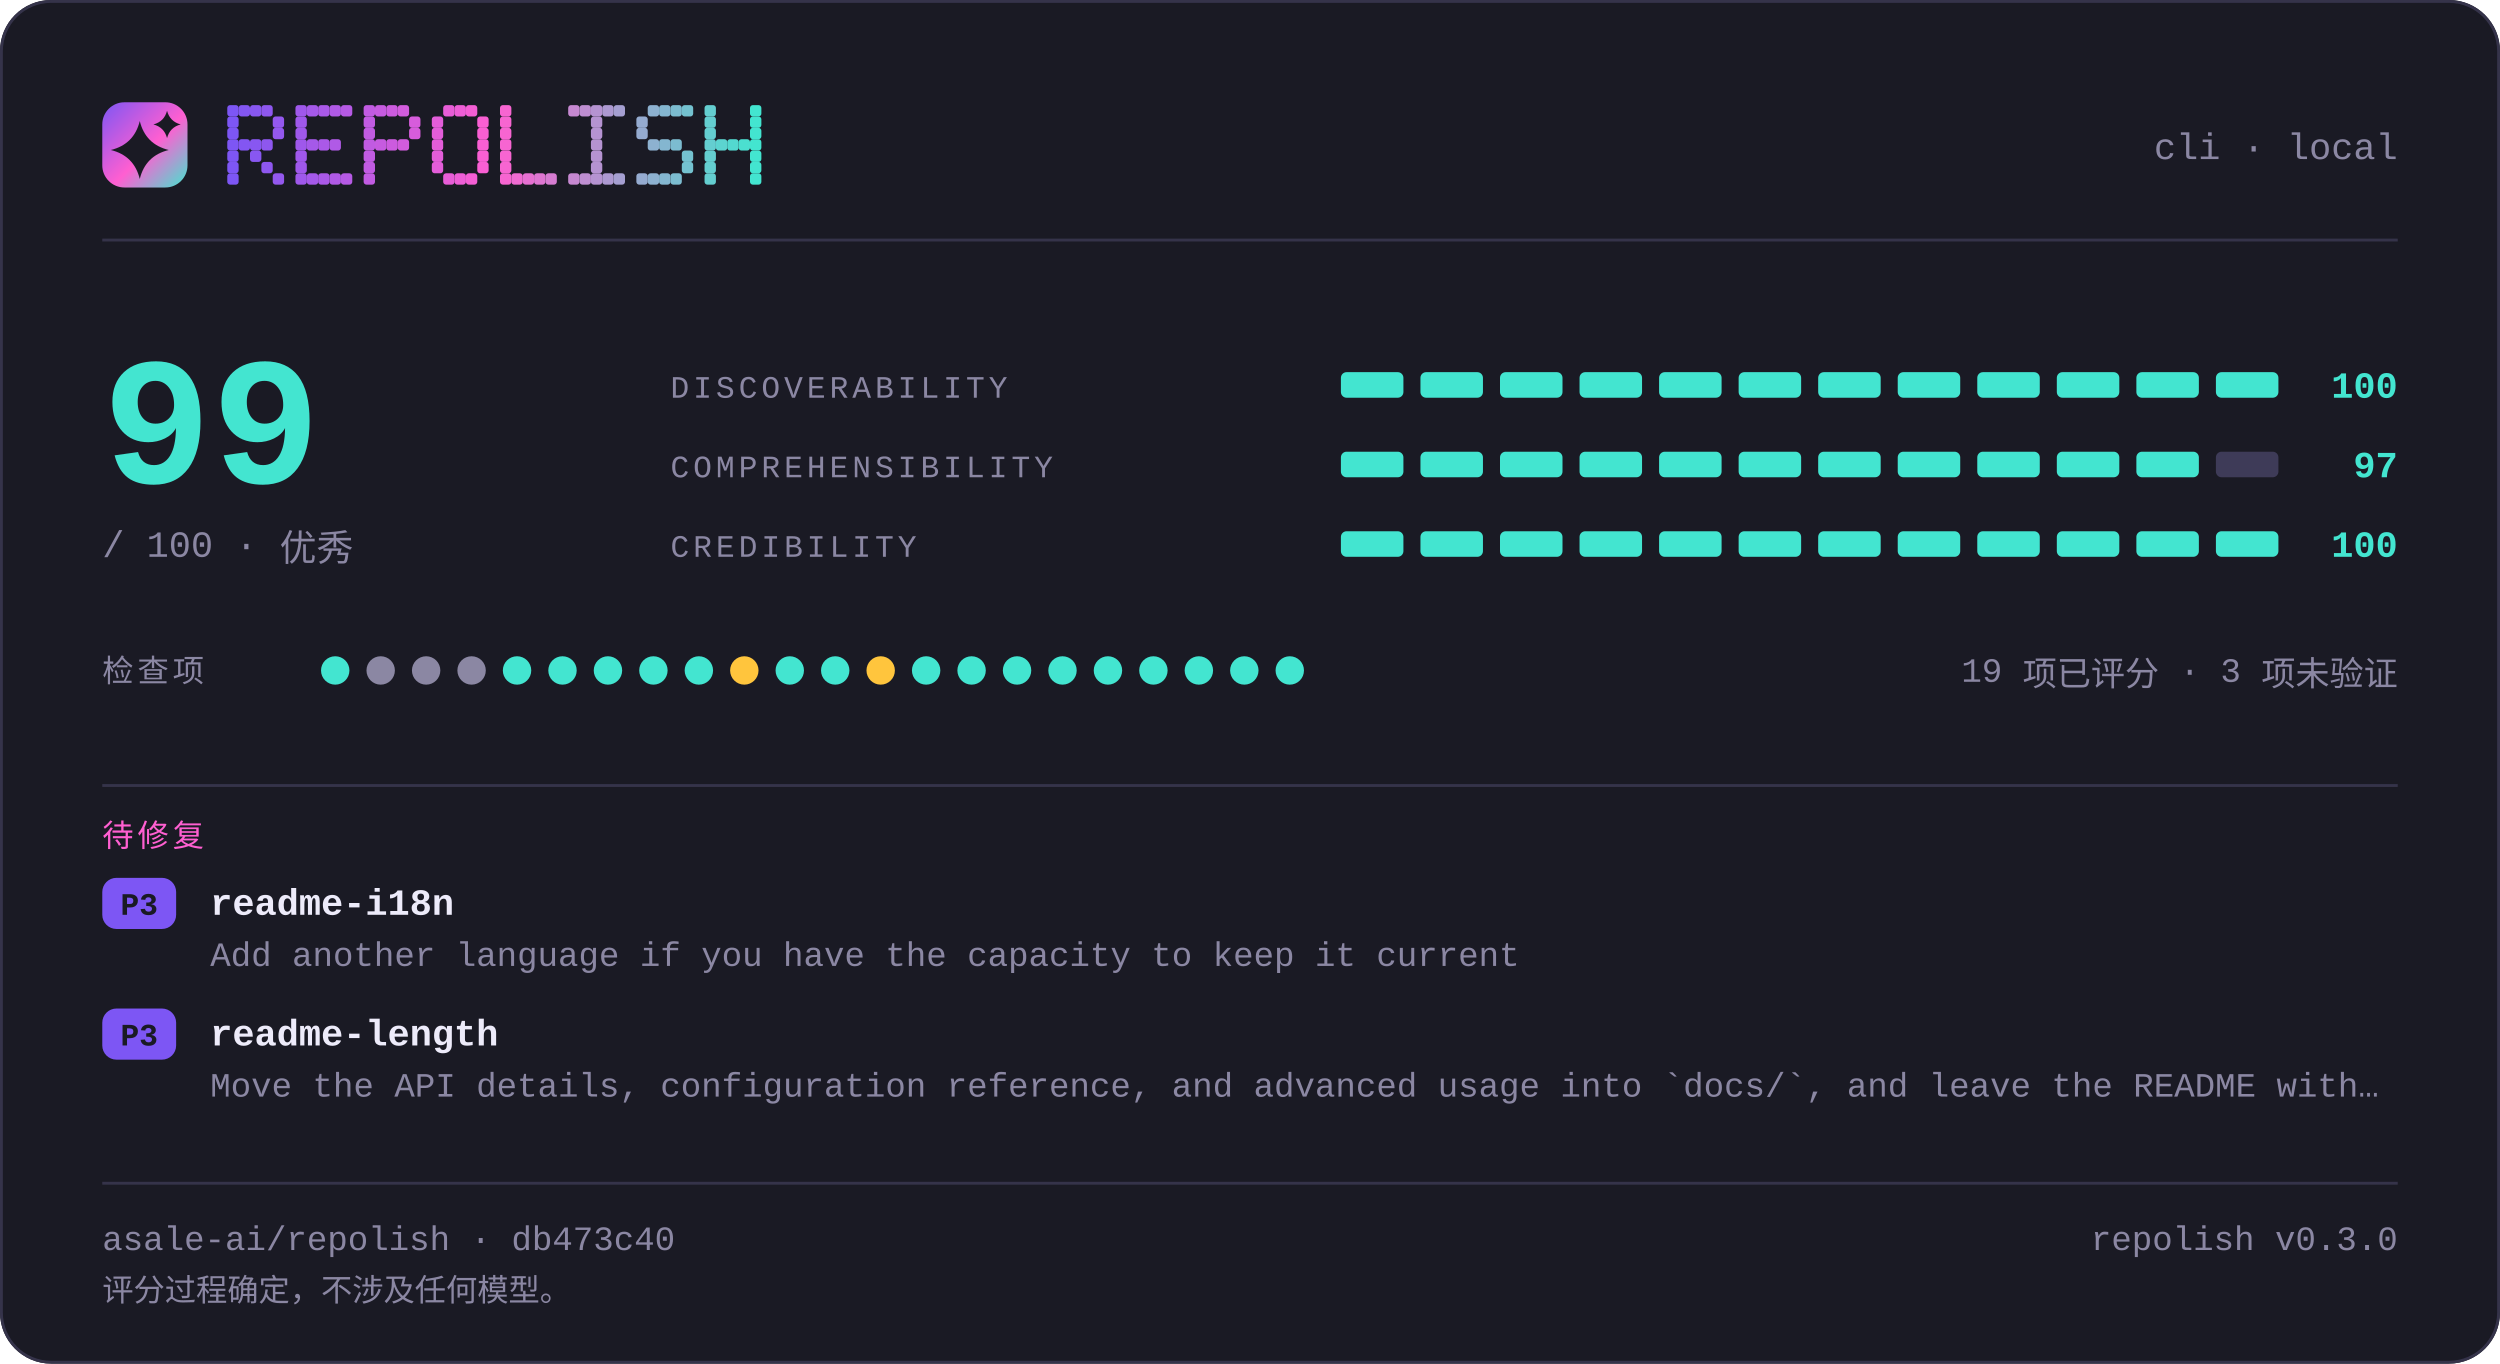
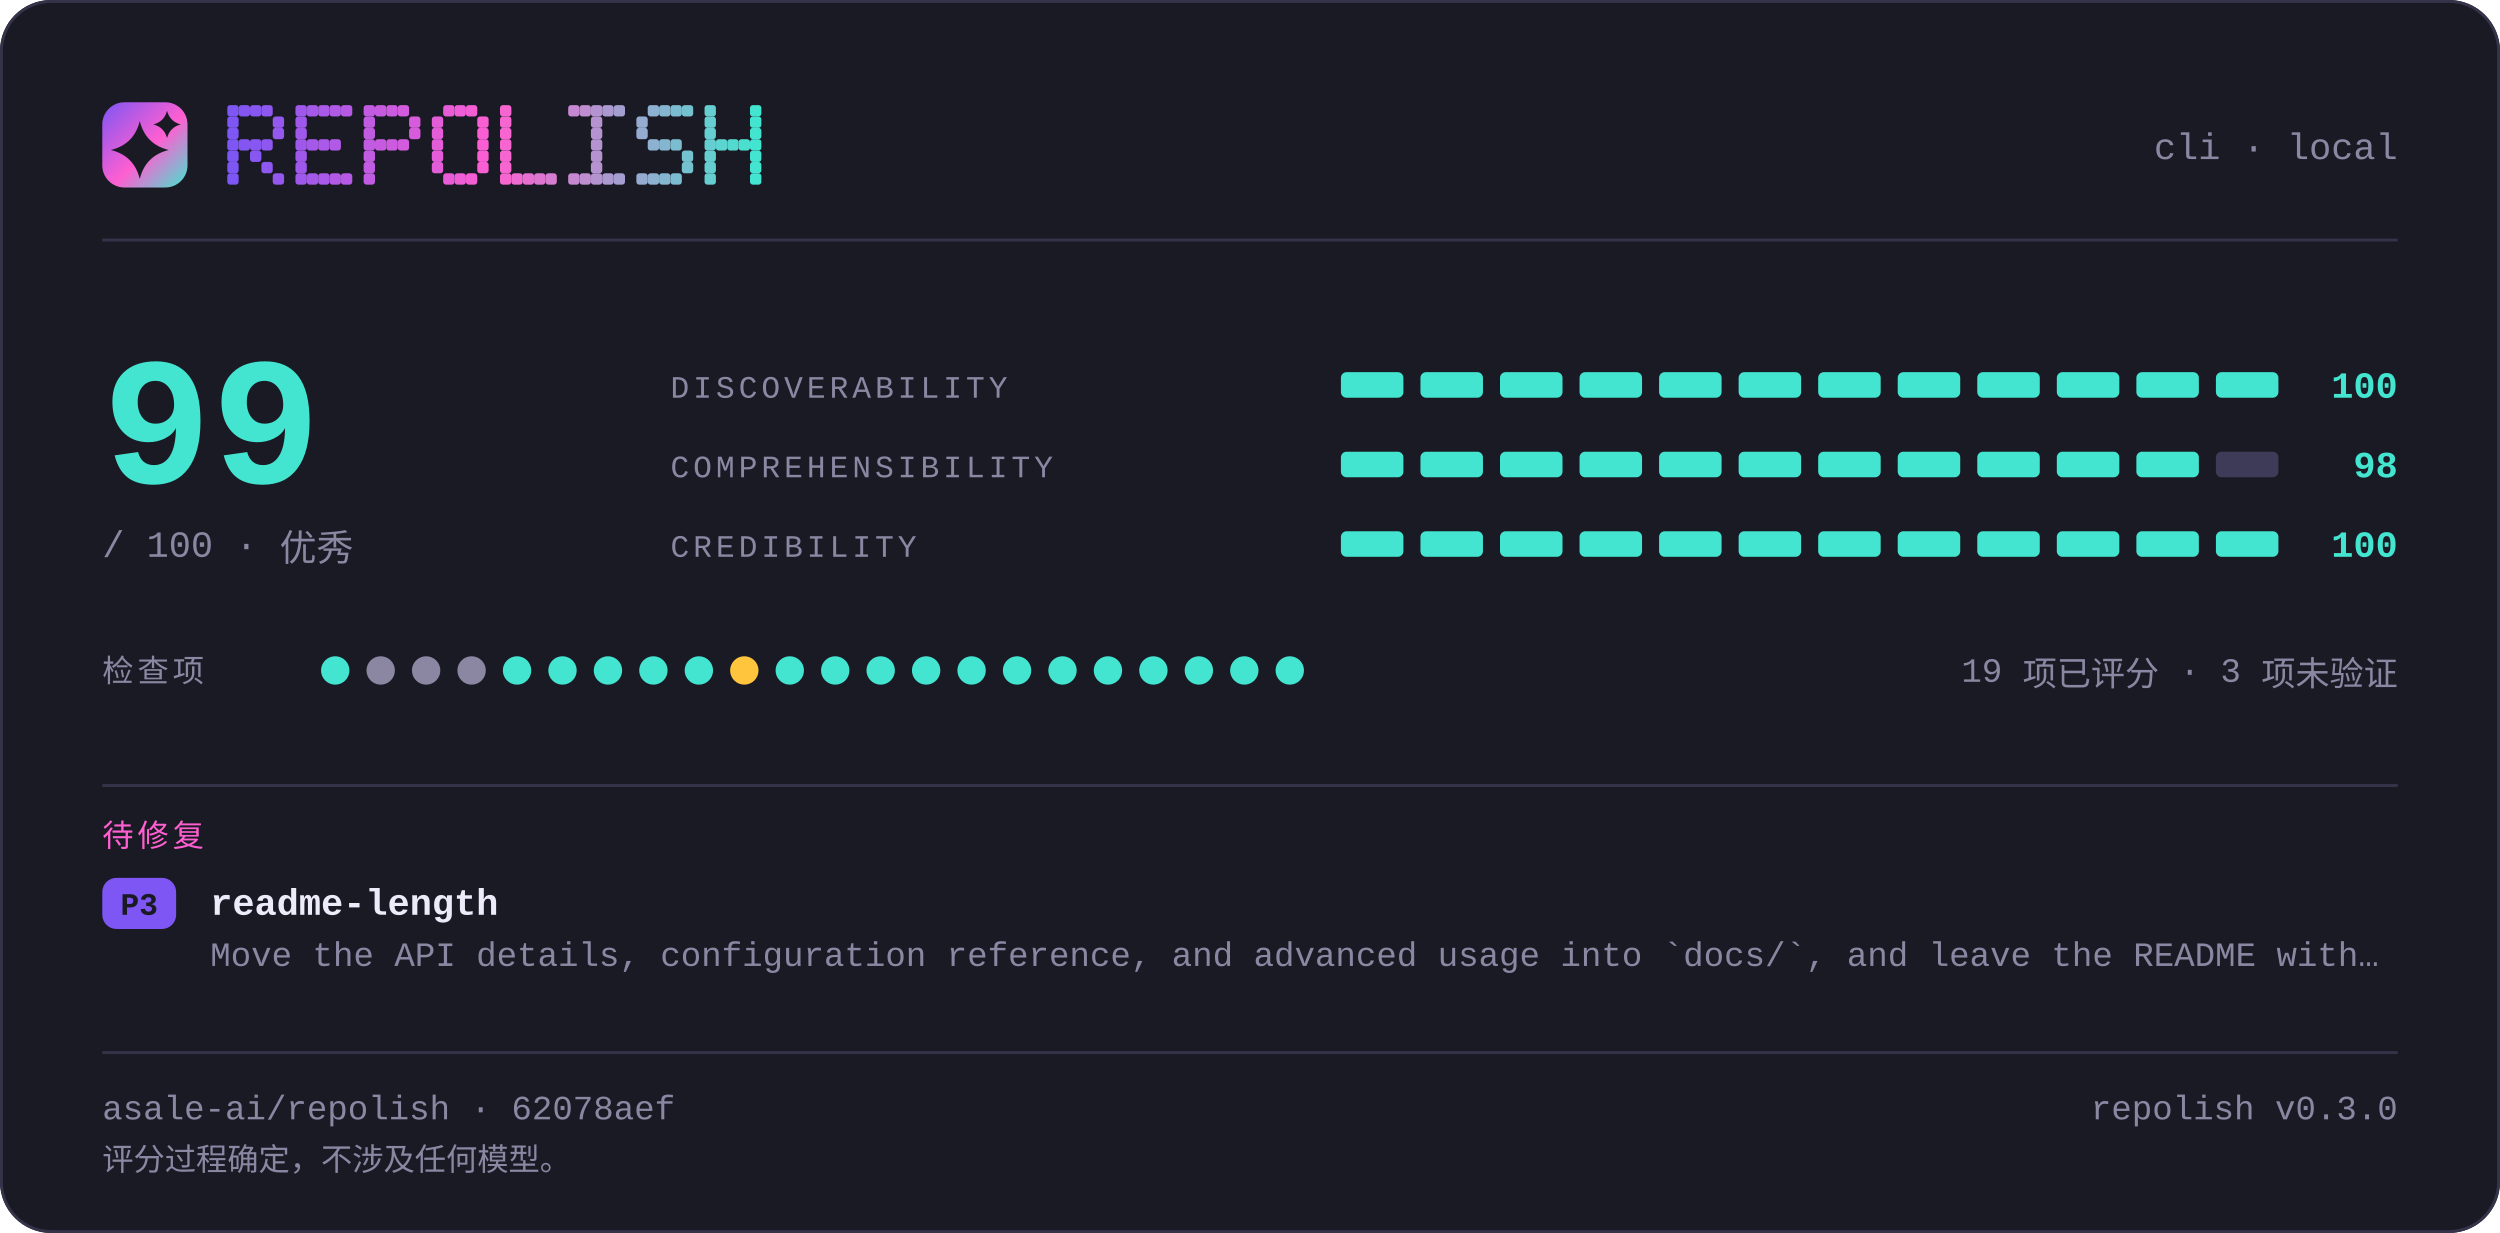
- <svg xmlns="http://www.w3.org/2000/svg" width="880" height="480" viewBox="0 0 880 480" lang="zh-CN" role="img" aria-label="repolish report card — 99 out of 100">
+ <svg xmlns="http://www.w3.org/2000/svg" width="880" height="434" viewBox="0 0 880 434" lang="zh-CN" role="img" aria-label="repolish report card — 99 out of 100">
  <defs>
    <linearGradient id="brand" x1="0" y1="0" x2="1" y2="1">
      <stop offset="0" stop-color="#7d56f4" />
      <stop offset="0.55" stop-color="#ff5fd1" />
      <stop offset="1" stop-color="#43e5d0" />
    </linearGradient>
  </defs>
  <style>
    .t { font-family: ui-monospace, SFMono-Regular, "SF Mono", Menlo, Consolas, "Liberation Mono", "Noto Sans Mono CJK SC", "Microsoft YaHei", monospace; }
  </style>
-   <rect x="0" y="0" width="880" height="480" rx="18.0" fill="#1a1a24" />
-   <rect x="0.5" y="0.5" width="879" height="479" rx="17.5" fill="none" stroke="#35334a" />
+   <rect x="0" y="0" width="880" height="434" rx="18.0" fill="#1a1a24" />
+   <rect x="0.5" y="0.5" width="879" height="433" rx="17.5" fill="none" stroke="#35334a" />
  <rect x="36" y="36" width="30" height="30" rx="7.8" fill="url(#brand)" />
  <path d="M49.2 42.6Q51.2 50.8 59.4 52.8Q51.2 54.8 49.2 63.0Q47.2 54.8 39.0 52.8Q47.2 50.8 49.2 42.6Z" fill="#1a1a24" />
  <path d="M58.8 39.0Q59.8 42.8 63.6 43.8Q59.8 44.8 58.8 48.6Q57.8 44.8 54.0 43.8Q57.8 42.8 58.8 39.0Z" fill="#1a1a24" />
  <g fill="#7d56f4">
    <rect x="80" y="37" width="4" height="4" rx="1" />
    <rect x="80" y="41" width="4" height="4" rx="1" />
    <rect x="80" y="45" width="4" height="4" rx="1" />
    <rect x="80" y="49" width="4" height="4" rx="1" />
    <rect x="80" y="53" width="4" height="4" rx="1" />
    <rect x="80" y="57" width="4" height="4" rx="1" />
    <rect x="80" y="61" width="4" height="4" rx="1" />
  </g>
  <g fill="#8356f2">
    <rect x="84" y="37" width="4" height="4" rx="1" />
    <rect x="84" y="49" width="4" height="4" rx="1" />
  </g>
  <g fill="#8857f1">
    <rect x="88" y="37" width="4" height="4" rx="1" />
    <rect x="88" y="49" width="4" height="4" rx="1" />
    <rect x="88" y="53" width="4" height="4" rx="1" />
  </g>
  <g fill="#8e57ef">
    <rect x="92" y="37" width="4" height="4" rx="1" />
    <rect x="92" y="49" width="4" height="4" rx="1" />
    <rect x="92" y="57" width="4" height="4" rx="1" />
  </g>
  <g fill="#9458ee">
    <rect x="96" y="41" width="4" height="4" rx="1" />
    <rect x="96" y="45" width="4" height="4" rx="1" />
    <rect x="96" y="61" width="4" height="4" rx="1" />
  </g>
  <g fill="#9f58eb">
    <rect x="104" y="37" width="4" height="4" rx="1" />
    <rect x="104" y="41" width="4" height="4" rx="1" />
    <rect x="104" y="45" width="4" height="4" rx="1" />
    <rect x="104" y="49" width="4" height="4" rx="1" />
    <rect x="104" y="53" width="4" height="4" rx="1" />
    <rect x="104" y="57" width="4" height="4" rx="1" />
    <rect x="104" y="61" width="4" height="4" rx="1" />
  </g>
  <g fill="#a559e9">
    <rect x="108" y="37" width="4" height="4" rx="1" />
    <rect x="108" y="49" width="4" height="4" rx="1" />
    <rect x="108" y="61" width="4" height="4" rx="1" />
  </g>
  <g fill="#aa59e8">
    <rect x="112" y="37" width="4" height="4" rx="1" />
    <rect x="112" y="49" width="4" height="4" rx="1" />
    <rect x="112" y="61" width="4" height="4" rx="1" />
  </g>
  <g fill="#b05ae6">
    <rect x="116" y="37" width="4" height="4" rx="1" />
    <rect x="116" y="49" width="4" height="4" rx="1" />
    <rect x="116" y="61" width="4" height="4" rx="1" />
  </g>
  <g fill="#b65ae5">
    <rect x="120" y="37" width="4" height="4" rx="1" />
    <rect x="120" y="61" width="4" height="4" rx="1" />
  </g>
  <g fill="#c15be2">
    <rect x="128" y="37" width="4" height="4" rx="1" />
    <rect x="128" y="41" width="4" height="4" rx="1" />
    <rect x="128" y="45" width="4" height="4" rx="1" />
    <rect x="128" y="49" width="4" height="4" rx="1" />
    <rect x="128" y="53" width="4" height="4" rx="1" />
    <rect x="128" y="57" width="4" height="4" rx="1" />
    <rect x="128" y="61" width="4" height="4" rx="1" />
  </g>
  <g fill="#c65be0">
    <rect x="132" y="37" width="4" height="4" rx="1" />
    <rect x="132" y="49" width="4" height="4" rx="1" />
  </g>
  <g fill="#cc5bdf">
    <rect x="136" y="37" width="4" height="4" rx="1" />
    <rect x="136" y="49" width="4" height="4" rx="1" />
  </g>
  <g fill="#d25cdd">
    <rect x="140" y="37" width="4" height="4" rx="1" />
    <rect x="140" y="49" width="4" height="4" rx="1" />
  </g>
  <g fill="#d75cdc">
    <rect x="144" y="41" width="4" height="4" rx="1" />
    <rect x="144" y="45" width="4" height="4" rx="1" />
  </g>
  <g fill="#e35dd9">
    <rect x="152" y="41" width="4" height="4" rx="1" />
    <rect x="152" y="45" width="4" height="4" rx="1" />
    <rect x="152" y="49" width="4" height="4" rx="1" />
    <rect x="152" y="53" width="4" height="4" rx="1" />
    <rect x="152" y="57" width="4" height="4" rx="1" />
  </g>
  <g fill="#e85dd7">
    <rect x="156" y="37" width="4" height="4" rx="1" />
    <rect x="156" y="61" width="4" height="4" rx="1" />
  </g>
  <g fill="#ee5ed6">
    <rect x="160" y="37" width="4" height="4" rx="1" />
    <rect x="160" y="61" width="4" height="4" rx="1" />
  </g>
  <g fill="#f45ed4">
    <rect x="164" y="37" width="4" height="4" rx="1" />
    <rect x="164" y="61" width="4" height="4" rx="1" />
  </g>
  <g fill="#f95fd3">
    <rect x="168" y="41" width="4" height="4" rx="1" />
    <rect x="168" y="45" width="4" height="4" rx="1" />
    <rect x="168" y="49" width="4" height="4" rx="1" />
    <rect x="168" y="53" width="4" height="4" rx="1" />
    <rect x="168" y="57" width="4" height="4" rx="1" />
  </g>
  <g fill="#f765d1">
    <rect x="176" y="37" width="4" height="4" rx="1" />
    <rect x="176" y="41" width="4" height="4" rx="1" />
    <rect x="176" y="45" width="4" height="4" rx="1" />
    <rect x="176" y="49" width="4" height="4" rx="1" />
    <rect x="176" y="53" width="4" height="4" rx="1" />
    <rect x="176" y="57" width="4" height="4" rx="1" />
    <rect x="176" y="61" width="4" height="4" rx="1" />
  </g>
  <g fill="#ef6bd1">
    <rect x="180" y="61" width="4" height="4" rx="1" />
  </g>
  <g fill="#e670d1">
    <rect x="184" y="61" width="4" height="4" rx="1" />
  </g>
  <g fill="#de76d1">
    <rect x="188" y="61" width="4" height="4" rx="1" />
  </g>
  <g fill="#d67cd1">
    <rect x="192" y="61" width="4" height="4" rx="1" />
  </g>
  <g fill="#c688d1">
    <rect x="200" y="37" width="4" height="4" rx="1" />
    <rect x="200" y="61" width="4" height="4" rx="1" />
  </g>
  <g fill="#be8ed1">
    <rect x="204" y="37" width="4" height="4" rx="1" />
    <rect x="204" y="61" width="4" height="4" rx="1" />
  </g>
  <g fill="#b593d1">
    <rect x="208" y="37" width="4" height="4" rx="1" />
    <rect x="208" y="41" width="4" height="4" rx="1" />
    <rect x="208" y="45" width="4" height="4" rx="1" />
    <rect x="208" y="49" width="4" height="4" rx="1" />
    <rect x="208" y="53" width="4" height="4" rx="1" />
    <rect x="208" y="57" width="4" height="4" rx="1" />
    <rect x="208" y="61" width="4" height="4" rx="1" />
  </g>
  <g fill="#ad99d1">
    <rect x="212" y="37" width="4" height="4" rx="1" />
    <rect x="212" y="61" width="4" height="4" rx="1" />
  </g>
  <g fill="#a59fd1">
    <rect x="216" y="37" width="4" height="4" rx="1" />
    <rect x="216" y="61" width="4" height="4" rx="1" />
  </g>
  <g fill="#95abd0">
    <rect x="224" y="41" width="4" height="4" rx="1" />
    <rect x="224" y="45" width="4" height="4" rx="1" />
    <rect x="224" y="61" width="4" height="4" rx="1" />
  </g>
  <g fill="#8db1d0">
    <rect x="228" y="37" width="4" height="4" rx="1" />
    <rect x="228" y="49" width="4" height="4" rx="1" />
    <rect x="228" y="61" width="4" height="4" rx="1" />
  </g>
  <g fill="#84b6d0">
    <rect x="232" y="37" width="4" height="4" rx="1" />
    <rect x="232" y="49" width="4" height="4" rx="1" />
    <rect x="232" y="61" width="4" height="4" rx="1" />
  </g>
  <g fill="#7cbcd0">
    <rect x="236" y="37" width="4" height="4" rx="1" />
    <rect x="236" y="49" width="4" height="4" rx="1" />
    <rect x="236" y="61" width="4" height="4" rx="1" />
  </g>
  <g fill="#74c2d0">
    <rect x="240" y="37" width="4" height="4" rx="1" />
    <rect x="240" y="53" width="4" height="4" rx="1" />
    <rect x="240" y="57" width="4" height="4" rx="1" />
  </g>
  <g fill="#64ced0">
    <rect x="248" y="37" width="4" height="4" rx="1" />
    <rect x="248" y="41" width="4" height="4" rx="1" />
    <rect x="248" y="45" width="4" height="4" rx="1" />
    <rect x="248" y="49" width="4" height="4" rx="1" />
    <rect x="248" y="53" width="4" height="4" rx="1" />
    <rect x="248" y="57" width="4" height="4" rx="1" />
    <rect x="248" y="61" width="4" height="4" rx="1" />
  </g>
  <g fill="#5cd4d0">
    <rect x="252" y="49" width="4" height="4" rx="1" />
  </g>
  <g fill="#53d9d0">
    <rect x="256" y="49" width="4" height="4" rx="1" />
  </g>
  <g fill="#4bdfd0">
    <rect x="260" y="49" width="4" height="4" rx="1" />
  </g>
  <g fill="#43e5d0">
    <rect x="264" y="37" width="4" height="4" rx="1" />
    <rect x="264" y="41" width="4" height="4" rx="1" />
    <rect x="264" y="45" width="4" height="4" rx="1" />
    <rect x="264" y="49" width="4" height="4" rx="1" />
    <rect x="264" y="53" width="4" height="4" rx="1" />
    <rect x="264" y="57" width="4" height="4" rx="1" />
    <rect x="264" y="61" width="4" height="4" rx="1" />
  </g>
  <text class="t" x="844" y="56" font-size="13" fill="#8b87a3" text-anchor="end">cli · local</text>
  <rect x="36" y="84" width="808" height="1" fill="#35334a" />
  <text class="t" x="36" y="170" font-size="64" fill="#43e5d0" text-anchor="start" font-weight="700">99</text>
  <text class="t" x="36" y="196" font-size="13" fill="#8b87a3" text-anchor="start">/ 100  ·  优秀</text>
  <text class="t" x="236" y="140" font-size="11" fill="#8b87a3" text-anchor="start" letter-spacing="1.4">DISCOVERABILITY</text>
  <rect x="472" y="131" width="22" height="9" rx="2.0" fill="#43e5d0" />
  <rect x="500" y="131" width="22" height="9" rx="2.0" fill="#43e5d0" />
  <rect x="528" y="131" width="22" height="9" rx="2.0" fill="#43e5d0" />
  <rect x="556" y="131" width="22" height="9" rx="2.0" fill="#43e5d0" />
  <rect x="584" y="131" width="22" height="9" rx="2.0" fill="#43e5d0" />
  <rect x="612" y="131" width="22" height="9" rx="2.0" fill="#43e5d0" />
  <rect x="640" y="131" width="22" height="9" rx="2.0" fill="#43e5d0" />
  <rect x="668" y="131" width="22" height="9" rx="2.0" fill="#43e5d0" />
  <rect x="696" y="131" width="22" height="9" rx="2.0" fill="#43e5d0" />
  <rect x="724" y="131" width="22" height="9" rx="2.0" fill="#43e5d0" />
  <rect x="752" y="131" width="22" height="9" rx="2.0" fill="#43e5d0" />
  <rect x="780" y="131" width="22" height="9" rx="2.0" fill="#43e5d0" />
  <text class="t" x="844" y="140" font-size="13" fill="#43e5d0" text-anchor="end" font-weight="700">100</text>
  <text class="t" x="236" y="168" font-size="11" fill="#8b87a3" text-anchor="start" letter-spacing="1.4">COMPREHENSIBILITY</text>
  <rect x="472" y="159" width="22" height="9" rx="2.0" fill="#43e5d0" />
  <rect x="500" y="159" width="22" height="9" rx="2.0" fill="#43e5d0" />
  <rect x="528" y="159" width="22" height="9" rx="2.0" fill="#43e5d0" />
  <rect x="556" y="159" width="22" height="9" rx="2.0" fill="#43e5d0" />
  <rect x="584" y="159" width="22" height="9" rx="2.0" fill="#43e5d0" />
  <rect x="612" y="159" width="22" height="9" rx="2.0" fill="#43e5d0" />
  <rect x="640" y="159" width="22" height="9" rx="2.0" fill="#43e5d0" />
  <rect x="668" y="159" width="22" height="9" rx="2.0" fill="#43e5d0" />
  <rect x="696" y="159" width="22" height="9" rx="2.0" fill="#43e5d0" />
  <rect x="724" y="159" width="22" height="9" rx="2.0" fill="#43e5d0" />
  <rect x="752" y="159" width="22" height="9" rx="2.0" fill="#43e5d0" />
  <rect x="780" y="159" width="22" height="9" rx="2.0" fill="#3e3b58" />
-   <text class="t" x="844" y="168" font-size="13" fill="#43e5d0" text-anchor="end" font-weight="700">97</text>
+   <text class="t" x="844" y="168" font-size="13" fill="#43e5d0" text-anchor="end" font-weight="700">98</text>
  <text class="t" x="236" y="196" font-size="11" fill="#8b87a3" text-anchor="start" letter-spacing="1.4">CREDIBILITY</text>
  <rect x="472" y="187" width="22" height="9" rx="2.0" fill="#43e5d0" />
  <rect x="500" y="187" width="22" height="9" rx="2.0" fill="#43e5d0" />
  <rect x="528" y="187" width="22" height="9" rx="2.0" fill="#43e5d0" />
  <rect x="556" y="187" width="22" height="9" rx="2.0" fill="#43e5d0" />
  <rect x="584" y="187" width="22" height="9" rx="2.0" fill="#43e5d0" />
  <rect x="612" y="187" width="22" height="9" rx="2.0" fill="#43e5d0" />
  <rect x="640" y="187" width="22" height="9" rx="2.0" fill="#43e5d0" />
  <rect x="668" y="187" width="22" height="9" rx="2.0" fill="#43e5d0" />
  <rect x="696" y="187" width="22" height="9" rx="2.0" fill="#43e5d0" />
  <rect x="724" y="187" width="22" height="9" rx="2.0" fill="#43e5d0" />
  <rect x="752" y="187" width="22" height="9" rx="2.0" fill="#43e5d0" />
  <rect x="780" y="187" width="22" height="9" rx="2.0" fill="#43e5d0" />
  <text class="t" x="844" y="196" font-size="13" fill="#43e5d0" text-anchor="end" font-weight="700">100</text>
  <text class="t" x="36" y="240" font-size="11" fill="#8b87a3" text-anchor="start" letter-spacing="1.4">检查项</text>
  <circle cx="118" cy="236" r="5" fill="#43e5d0" />
  <circle cx="134" cy="236" r="5" fill="#8b87a3" />
  <circle cx="150" cy="236" r="5" fill="#8b87a3" />
  <circle cx="166" cy="236" r="5" fill="#8b87a3" />
  <circle cx="182" cy="236" r="5" fill="#43e5d0" />
  <circle cx="198" cy="236" r="5" fill="#43e5d0" />
  <circle cx="214" cy="236" r="5" fill="#43e5d0" />
  <circle cx="230" cy="236" r="5" fill="#43e5d0" />
  <circle cx="246" cy="236" r="5" fill="#43e5d0" />
  <circle cx="262" cy="236" r="5" fill="#ffc53d" />
  <circle cx="278" cy="236" r="5" fill="#43e5d0" />
  <circle cx="294" cy="236" r="5" fill="#43e5d0" />
-   <circle cx="310" cy="236" r="5" fill="#ffc53d" />
+   <circle cx="310" cy="236" r="5" fill="#43e5d0" />
  <circle cx="326" cy="236" r="5" fill="#43e5d0" />
  <circle cx="342" cy="236" r="5" fill="#43e5d0" />
  <circle cx="358" cy="236" r="5" fill="#43e5d0" />
  <circle cx="374" cy="236" r="5" fill="#43e5d0" />
  <circle cx="390" cy="236" r="5" fill="#43e5d0" />
  <circle cx="406" cy="236" r="5" fill="#43e5d0" />
  <circle cx="422" cy="236" r="5" fill="#43e5d0" />
  <circle cx="438" cy="236" r="5" fill="#43e5d0" />
  <circle cx="454" cy="236" r="5" fill="#43e5d0" />
  <text class="t" x="844" y="240" font-size="12" fill="#8b87a3" text-anchor="end">19 项已评分 · 3 项未验证</text>
  <rect x="36" y="276" width="808" height="1" fill="#35334a" />
  <text class="t" x="36" y="298" font-size="11" fill="#ff5fd1" text-anchor="start" letter-spacing="1.4">待修复</text>
  <rect x="36" y="309" width="26" height="18" rx="5.0" fill="#7d56f4" />
  <text class="t" x="49" y="322" font-size="11" fill="#1a1a24" text-anchor="middle" font-weight="700">P3</text>
-   <text class="t" x="74" y="322" font-size="13" fill="#edebfa" text-anchor="start" font-weight="700">readme-i18n</text>
-   <text class="t" x="74" y="340" font-size="12" fill="#8b87a3" text-anchor="start">Add another language if you have the capacity to keep it current</text>
-   <rect x="36" y="355" width="26" height="18" rx="5.0" fill="#7d56f4" />
-   <text class="t" x="49" y="368" font-size="11" fill="#1a1a24" text-anchor="middle" font-weight="700">P3</text>
-   <text class="t" x="74" y="368" font-size="13" fill="#edebfa" text-anchor="start" font-weight="700">readme-length</text>
-   <text class="t" x="74" y="386" font-size="12" fill="#8b87a3" text-anchor="start">Move the API details, configuration reference, and advanced usage into `docs/`, and leave the README with…</text>
-   <rect x="36" y="416" width="808" height="1" fill="#35334a" />
-   <text class="t" x="36" y="440" font-size="12" fill="#8b87a3" text-anchor="start">asale-ai/repolish · db473c40</text>
-   <text class="t" x="844" y="440" font-size="12" fill="#8b87a3" text-anchor="end">repolish v0.3.0</text>
-   <text class="t" x="36" y="458" font-size="11" fill="#8b87a3" text-anchor="start">评分过程确定，不涉及任何模型。</text>
+   <text class="t" x="74" y="322" font-size="13" fill="#edebfa" text-anchor="start" font-weight="700">readme-length</text>
+   <text class="t" x="74" y="340" font-size="12" fill="#8b87a3" text-anchor="start">Move the API details, configuration reference, and advanced usage into `docs/`, and leave the README with…</text>
+   <rect x="36" y="370" width="808" height="1" fill="#35334a" />
+   <text class="t" x="36" y="394" font-size="12" fill="#8b87a3" text-anchor="start">asale-ai/repolish · 62078aef</text>
+   <text class="t" x="844" y="394" font-size="12" fill="#8b87a3" text-anchor="end">repolish v0.3.0</text>
+   <text class="t" x="36" y="412" font-size="11" fill="#8b87a3" text-anchor="start">评分过程确定，不涉及任何模型。</text>
</svg>
